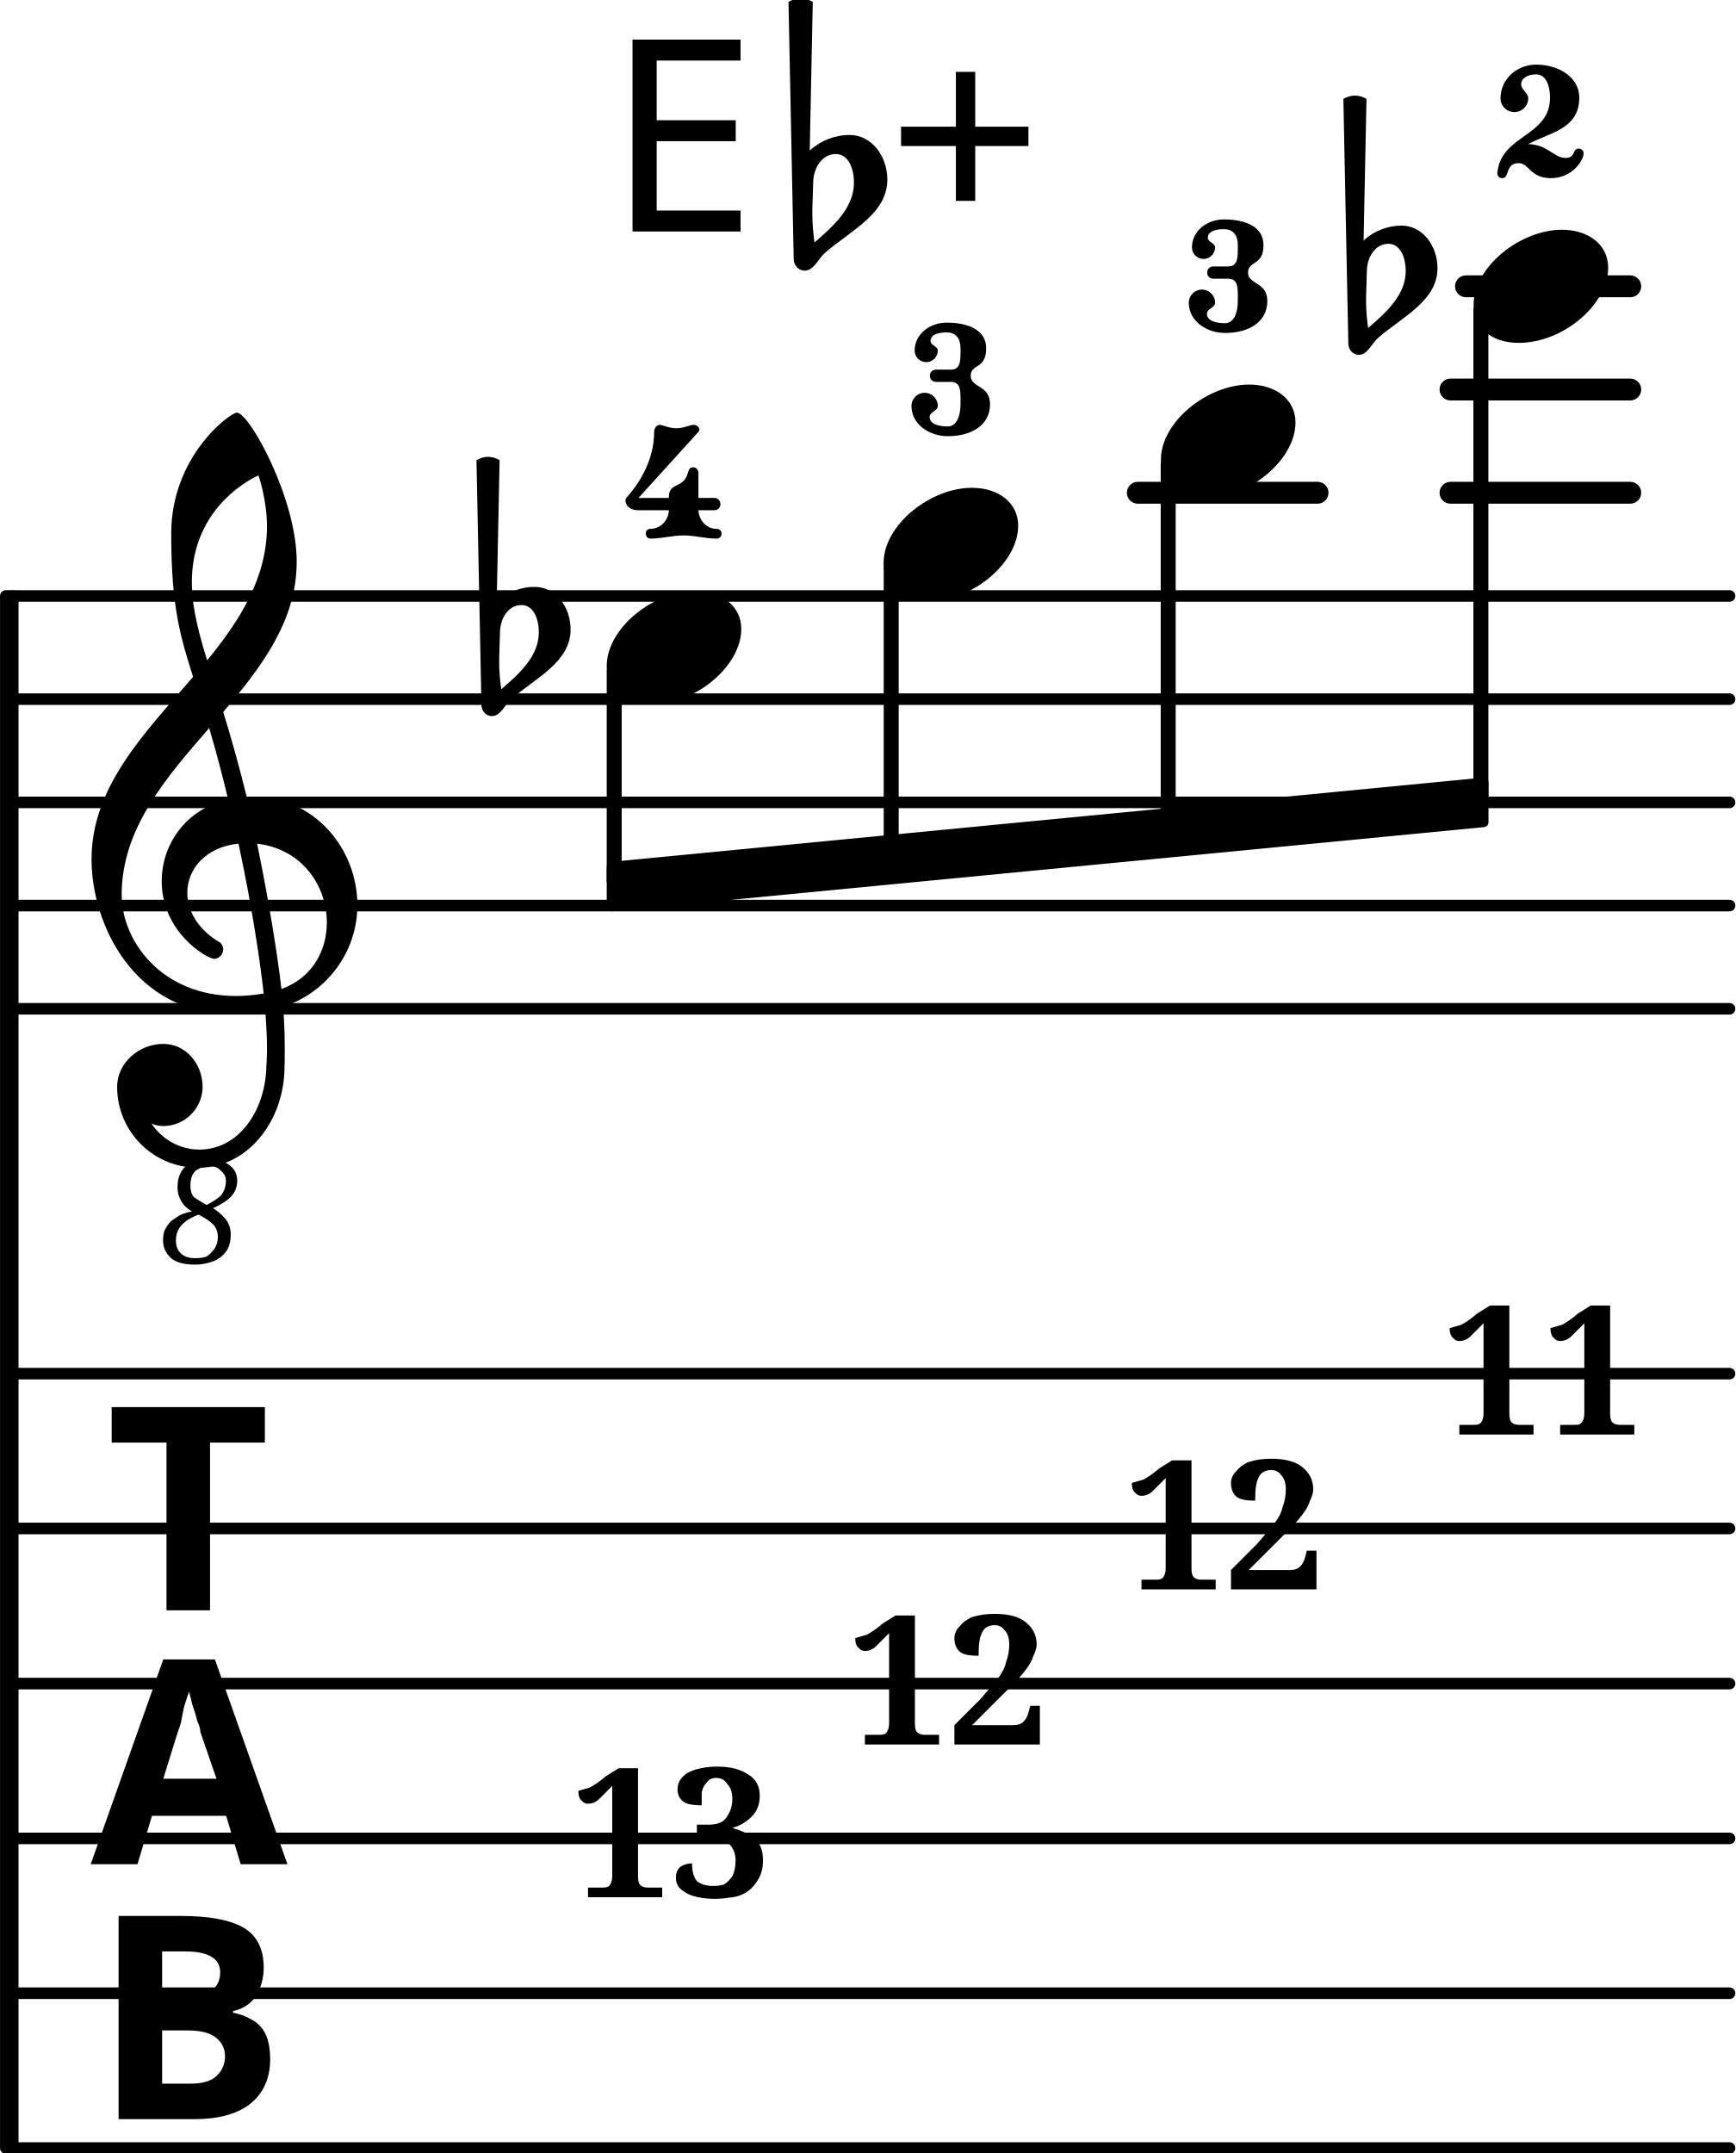
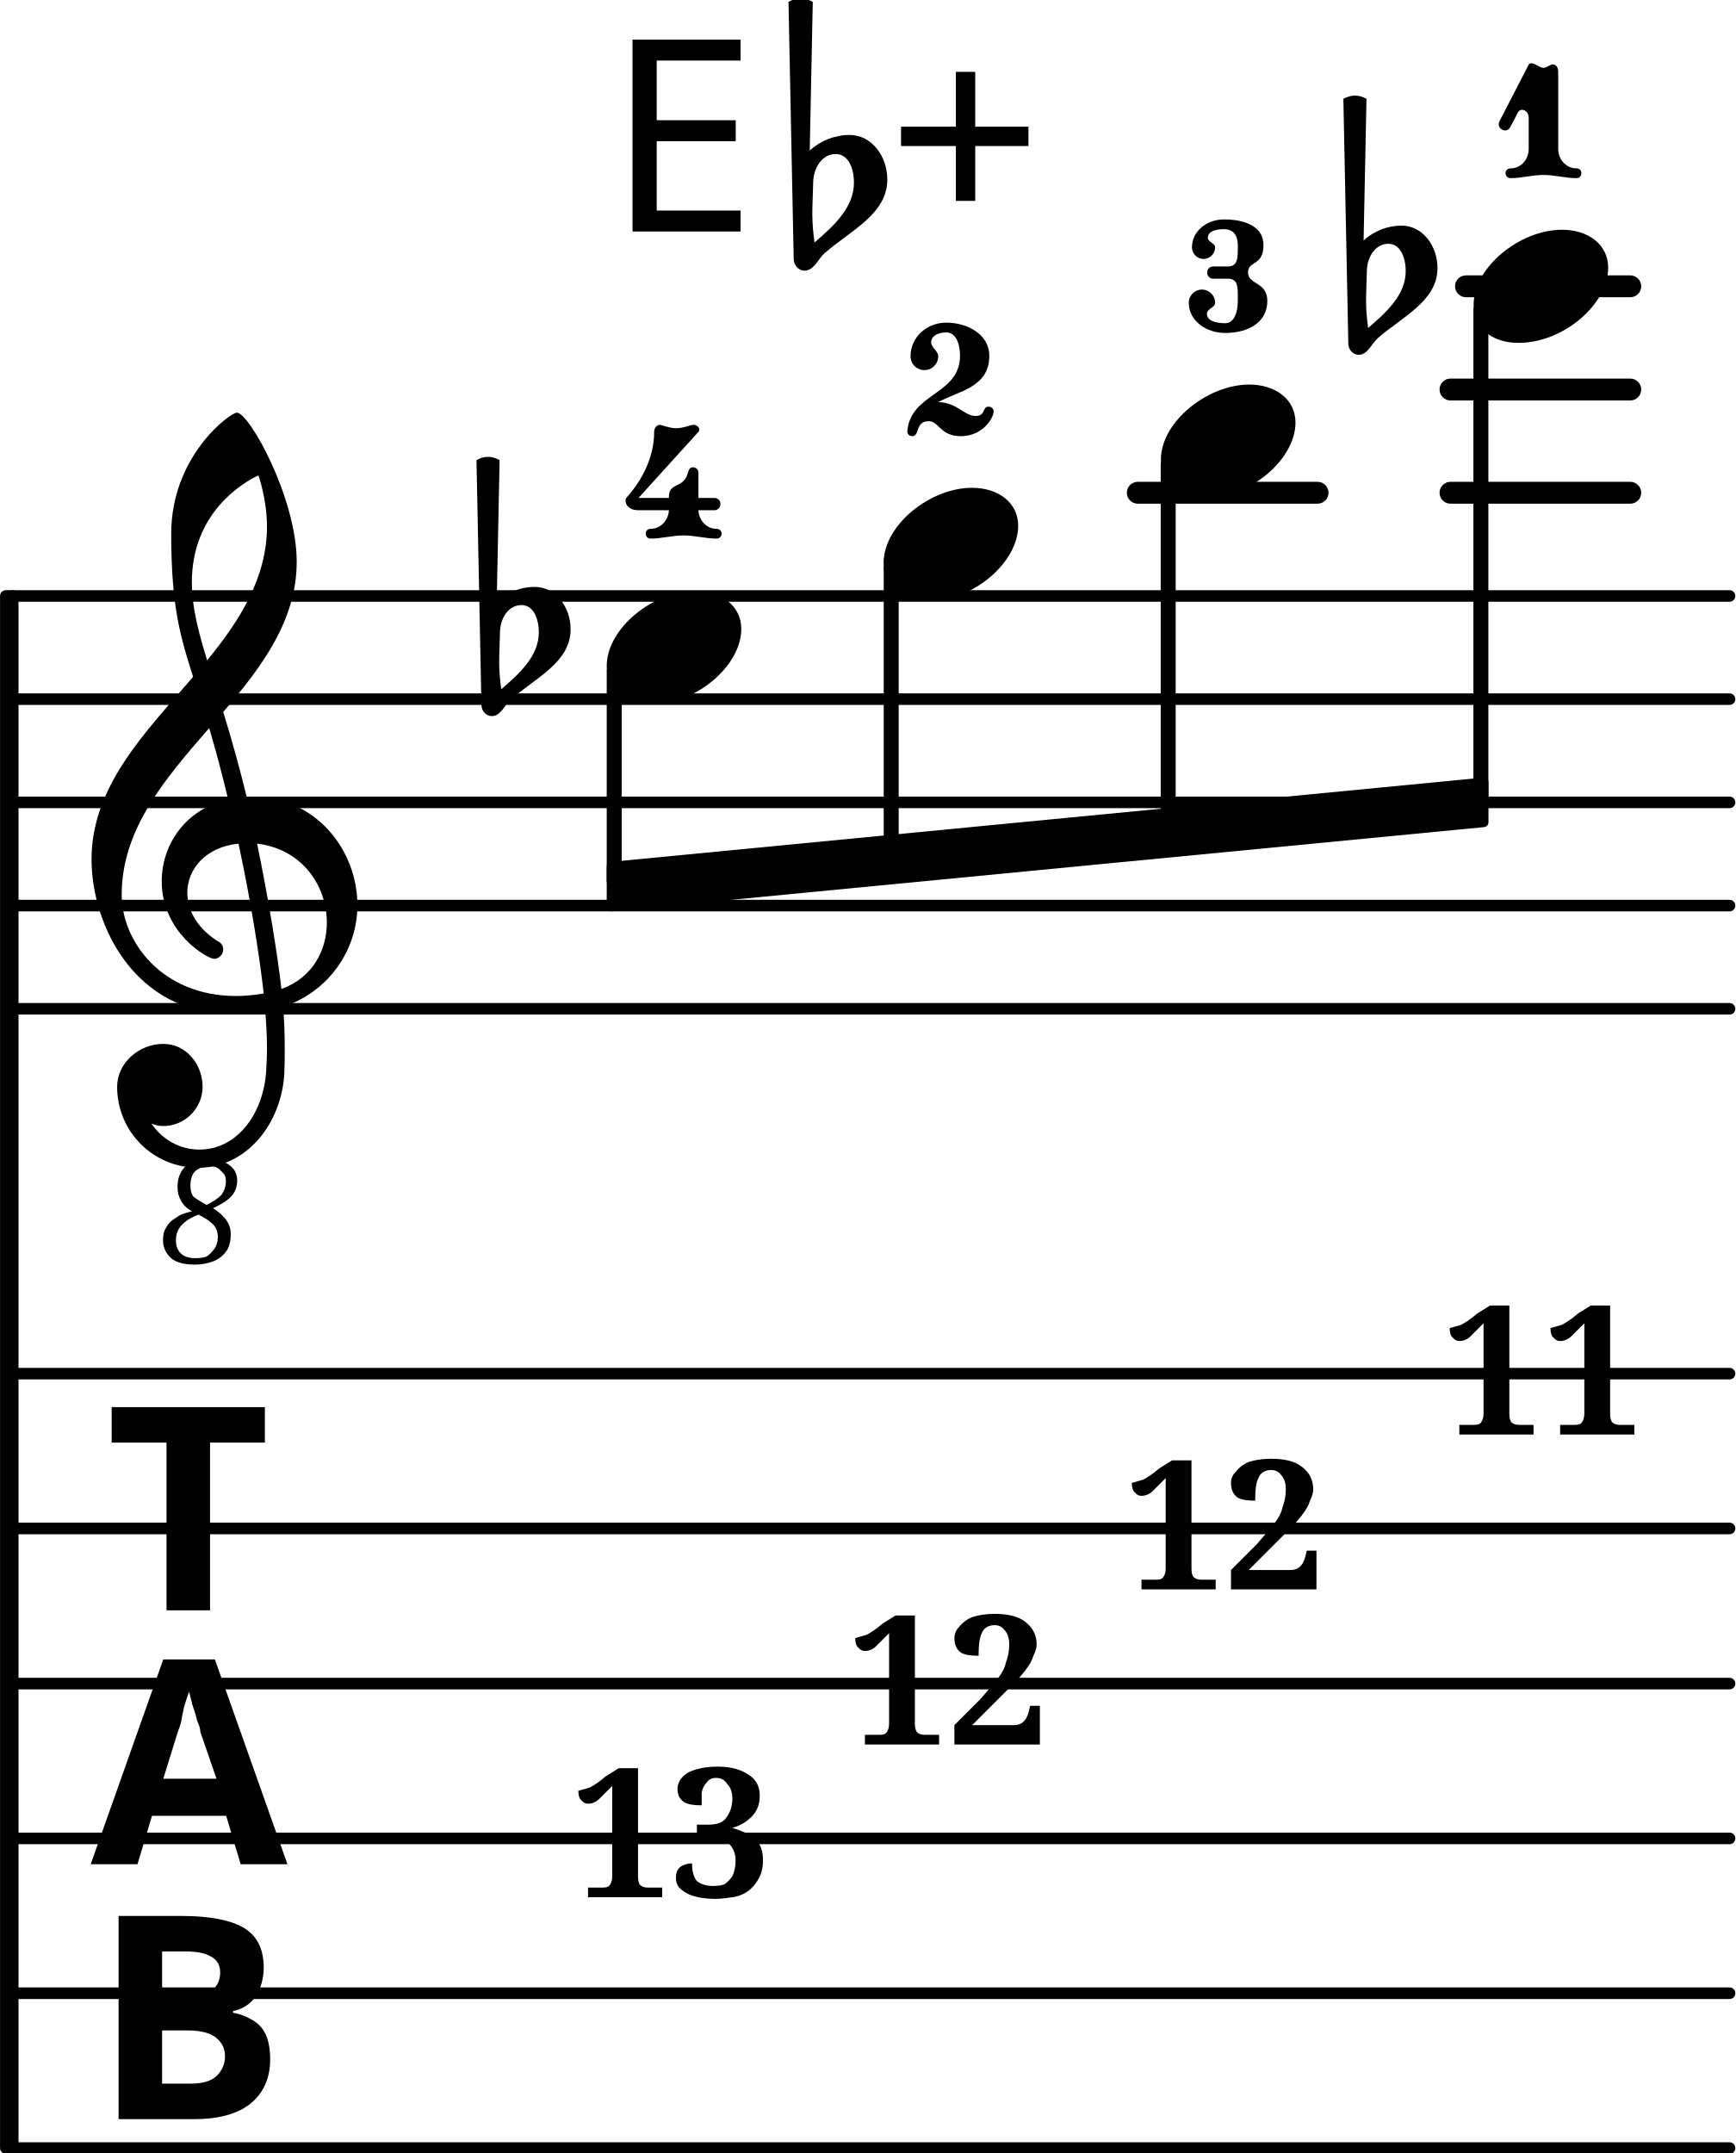
<svg xmlns="http://www.w3.org/2000/svg" preserveAspectRatio="xMidYMid meet" viewBox="-0.079 -5.532 16.82 20.86">
  <g transform="translate(0, -2.758)">
    <rect x="14.02" y="-0.106" width="1.804" height="0.212" ry="0.106" fill="currentColor" />
  </g>
  <g transform="translate(0, -1.758)">
    <rect x="13.87" y="-0.106" width="1.954" height="0.212" ry="0.106" fill="currentColor" />
  </g>
  <g transform="translate(0, -0.7578)">
    <rect x="13.87" y="-0.106" width="1.954" height="0.212" ry="0.106" fill="currentColor" />
  </g>
  <g transform="translate(0, -0.7578)">
    <rect x="10.84" y="-0.106" width="1.954" height="0.212" ry="0.106" fill="currentColor" />
  </g>
  <g transform="translate(0, 4.242)">
    <line stroke-linejoin="round" stroke-linecap="round" stroke-width="0.112" stroke="currentColor" x1="0.056" y1="0" x2="16.68" y2="0" />
  </g>
  <g transform="translate(0, 3.242)">
    <line stroke-linejoin="round" stroke-linecap="round" stroke-width="0.112" stroke="currentColor" x1="0.056" y1="0" x2="16.68" y2="0" />
  </g>
  <g transform="translate(0, 2.242)">
    <line stroke-linejoin="round" stroke-linecap="round" stroke-width="0.112" stroke="currentColor" x1="0.056" y1="0" x2="16.68" y2="0" />
  </g>
  <g transform="translate(0, 1.242)">
    <line stroke-linejoin="round" stroke-linecap="round" stroke-width="0.112" stroke="currentColor" x1="0.056" y1="0" x2="16.68" y2="0" />
  </g>
  <g transform="translate(0, 0.2422)">
    <line stroke-linejoin="round" stroke-linecap="round" stroke-width="0.112" stroke="currentColor" x1="0.056" y1="0" x2="16.68" y2="0" />
  </g>
  <g transform="translate(0, 15.28)">
    <line stroke-linejoin="round" stroke-linecap="round" stroke-width="0.112" stroke="currentColor" x1="0.056" y1="0" x2="16.68" y2="0" />
  </g>
  <g transform="translate(0, 13.78)">
    <line stroke-linejoin="round" stroke-linecap="round" stroke-width="0.112" stroke="currentColor" x1="0.056" y1="0" x2="16.68" y2="0" />
  </g>
  <g transform="translate(0, 12.28)">
    <line stroke-linejoin="round" stroke-linecap="round" stroke-width="0.112" stroke="currentColor" x1="0.056" y1="0" x2="16.68" y2="0" />
  </g>
  <g transform="translate(0, 10.78)">
    <line stroke-linejoin="round" stroke-linecap="round" stroke-width="0.112" stroke="currentColor" x1="0.056" y1="0" x2="16.68" y2="0" />
  </g>
  <g transform="translate(0, 9.277)">
    <line stroke-linejoin="round" stroke-linecap="round" stroke-width="0.112" stroke="currentColor" x1="0.056" y1="0" x2="16.68" y2="0" />
  </g>
  <g transform="translate(0, 7.777)">
    <line stroke-linejoin="round" stroke-linecap="round" stroke-width="0.112" stroke="currentColor" x1="0.056" y1="0" x2="16.68" y2="0" />
  </g>
  <g transform="translate(5.8, 3.058)">
    <polygon stroke-linejoin="round" stroke-linecap="round" stroke-width="0.094" fill="currentColor" stroke="currentColor" points="8.497 -1.009 8.497 -0.623 0.047 0.193 0.047 -0.193" />
  </g>
  <g transform="translate(5.8, -3.289)">
    <text font-family="sans" font-size="2.616" text-anchor="start" fill="currentColor">
      <tspan>E</tspan>
    </text>
  </g>
  <g transform="translate(7.679, -3.607)">
    <path transform="scale(0.0042, -0.0042)" d="M29 39l-2 -64v-11c0 -22 2 -43 5 -65c44 38 91 80 91 138c0 33 -13 66 -42 66c-31 0 -51 -31 -52 -64zM-28 454c9 5 18 8 28 8s19 -3 28 -8l-7 -343c25 23 58 36 92 36c51 0 87 -49 87 -103c0 -79 -84 -117 -144 -169c-16 -14 -25 -41 -47 -41c-14 0 -25 13 -25 27z" fill="currentColor" />
  </g>
  <g transform="translate(8.527, -3.289)">
    <text font-family="sans" font-size="2.616" text-anchor="start" fill="currentColor">
      <tspan>+</tspan>
    </text>
  </g>
  <g transform="translate(5.8, 0.7422)">
    <path transform="scale(0.004, -0.004)" d="M0 -45c0 92 113 182 214 182c64 0 112 -36 112 -92c0 -88 -108 -182 -217 -182c-68 0 -109 39 -109 92z" fill="currentColor" />
  </g>
  <g transform="translate(5.989, -0.3136)">
    <path transform="scale(0.0022, -0.0022)" d="M148 501c10 0 41 -15 72 -15c32 0 63 15 76 15c15 0 26 -11 26 -21c0 -4 -1 -7 -4 -10l-264 -291h134v4c0 60 50 41 75 85c7 11 8 24 14 36c3 7 10 10 17 10c11 0 24 -8 24 -25v-110h70c18 0 27 -14 27 -27s-9 -27 -27 -27h-70c2 -45 36 -82 80 -82c14 0 22 -10 22 -21 s-8 -22 -22 -22c-49 0 -96 14 -145 14s-97 -14 -146 -14c-14 0 -21 11 -21 22s7 21 21 21c44 0 79 37 81 82h-134c-43 0 -57 25 -57 42c0 5 1 10 3 12c73 81 123 182 123 291c0 17 11 31 25 31z" fill="currentColor" />
  </g>
  <g transform="translate(0.8, 3.242)">
    <path transform="scale(0.004, -0.004)" d="M265 -635h-5c-108 0 -196 87 -196 196c0 58 53 104 112 104c54 0 95 -48 95 -104c0 -52 -43 -95 -95 -95c-10 0 -20 2 -29 6c26 -38 68 -63 116 -63h3zM403 150c28 -135 50 -272 59 -352c75 27 110 93 110 161c0 88 -59 178 -169 191zM75 26c0 -112 97 -245 277 -245 c21 0 43 2 67 6c-7 65 -27 206 -61 363c-79 -8 -124 -61 -124 -119c0 -43 25 -89 80 -121c5 -5 7 -11 7 -16c0 -12 -10 -23 -22 -23c-16 0 -127 63 -127 188c0 89 58 175 161 198c-14 58 -29 116 -46 173c-106 -122 -212 -244 -212 -404zM354 1194c30 0 145 -207 145 -361 c0 -143 -85 -255 -178 -364c21 -68 40 -137 57 -206c4 0 8 1 12 1c156 0 256 -130 256 -263c0 -113 -74 -212 -180 -246c3 -34 4 -68 4 -102c0 -20 0 -40 -1 -60c-7 -120 -89 -225 -204 -228l1 44c93 2 153 92 159 190c1 19 2 37 2 56c0 30 -2 60 -4 90 c-28 -5 -54 -8 -79 -8c-240 0 -342 219 -342 375c0 177 130 307 246 442c-31 98 -53 170 -53 347c0 188 143 293 159 293zM427 919c0 62 -20 123 -21 123c-40 -19 -161 -92 -161 -259c0 -42 7 -93 37 -189c78 95 145 199 145 325z" fill="currentColor" />
  </g>
  <g transform="translate(1.485, 6.705)">
    <text font-family="serif" font-style="italic" font-size="1.386" text-anchor="start" fill="currentColor">
      <tspan>8</tspan>
    </text>
  </g>
  <g transform="translate(5.447, 12.85)">
    <text font-family="serif" font-weight="bold" font-size="1.746" text-anchor="start" fill="currentColor">
      <tspan>13</tspan>
    </text>
  </g>
  <g transform="translate(0.9406, 10.07)">
    <text font-family="sans" font-weight="bold" font-size="2.772" text-anchor="start" fill="currentColor">
      <tspan>T</tspan>
    </text>
  </g>
  <g transform="translate(0.8, 12.53)">
    <text font-family="sans" font-weight="bold" font-size="2.772" text-anchor="start" fill="currentColor">
      <tspan>A</tspan>
    </text>
  </g>
  <g transform="translate(0.8201, 15)">
    <text font-family="sans" font-weight="bold" font-size="2.772" text-anchor="start" fill="currentColor">
      <tspan>B</tspan>
    </text>
  </g>
  <g transform="translate(5.872, 2.242)">
    <rect x="-0.072" y="-1.321" width="0.145" height="2.13" ry="0.047" fill="currentColor" />
  </g>
  <g transform="translate(4.65, 0.7422)">
    <path transform="scale(0.004, -0.004)" d="M29 39l-2 -64v-11c0 -22 2 -43 5 -65c44 38 91 80 91 138c0 33 -13 66 -42 66c-31 0 -51 -31 -52 -64zM-28 454c9 5 18 8 28 8s19 -3 28 -8l-7 -343c25 23 58 36 92 36c51 0 87 -49 87 -103c0 -79 -84 -117 -144 -169c-16 -14 -25 -41 -47 -41c-14 0 -25 13 -25 27z" fill="currentColor" />
  </g>
  <g transform="translate(8.483, -0.2578)">
    <path transform="scale(0.004, -0.004)" d="M0 -45c0 92 113 182 214 182c64 0 112 -36 112 -92c0 -88 -108 -182 -217 -182c-68 0 -109 39 -109 92z" fill="currentColor" />
  </g>
-   <g transform="translate(8.753, -1.306)">
-     <path transform="scale(0.0022, -0.0022)" d="M261 266c0 -54 85 -40 85 -125c0 -94 -83 -141 -186 -141c-84 0 -160 54 -160 133c0 32 26 58 58 58s58 -26 58 -58c0 -22 -36 -26 -36 -48c0 -33 42 -42 80 -42c41 0 56 50 56 98v21c0 44 -2 77 -43 77h-65c-18 0 -27 14 -27 27s9 27 27 27h65c42 0 43 36 43 83v11 c0 43 -20 70 -61 70c-34 0 -71 -8 -71 -38c0 -19 32 -23 32 -42c0 -28 -23 -51 -51 -51s-51 23 -51 51c0 72 66 123 141 123c93 0 174 -31 174 -113c0 -94 -68 -67 -68 -121z" fill="currentColor" />
+   <g transform="translate(8.713, -1.306)">
+     <path transform="scale(0.0022, -0.0022)" d="M94 66c-60 0 -39 -66 -72 -66c-11 0 -22 7 -22 21v2c15 169 232 158 232 332c0 50 -17 102 -61 102c-33 0 -66 -14 -66 -44c0 -24 31 -37 31 -61c0 -34 -27 -61 -61 -61s-61 27 -61 61c0 84 72 148 157 148c98 0 190 -55 190 -145c0 -140 -131 -154 -225 -205 c85 -2 113 -61 165 -61c45 0 28 41 57 41c11 0 22 -8 22 -21c0 -29 -48 -109 -144 -109c-92 0 -96 66 -142 66z" fill="currentColor" />
  </g>
  <g transform="translate(8.13, 11.37)">
    <text font-family="serif" font-weight="bold" font-size="1.746" text-anchor="start" fill="currentColor">
      <tspan>12</tspan>
    </text>
  </g>
  <g transform="translate(8.556, 2.242)">
    <rect x="-0.072" y="-2.321" width="0.145" height="2.873" ry="0.047" fill="currentColor" />
  </g>
  <g transform="translate(11.17, -1.258)">
    <path transform="scale(0.004, -0.004)" d="M0 -45c0 92 113 182 214 182c64 0 112 -36 112 -92c0 -88 -108 -182 -217 -182c-68 0 -109 39 -109 92z" fill="currentColor" />
  </g>
  <g transform="translate(11.44, -2.306)">
    <path transform="scale(0.0022, -0.0022)" d="M261 266c0 -54 85 -40 85 -125c0 -94 -83 -141 -186 -141c-84 0 -160 54 -160 133c0 32 26 58 58 58s58 -26 58 -58c0 -22 -36 -26 -36 -48c0 -33 42 -42 80 -42c41 0 56 50 56 98v21c0 44 -2 77 -43 77h-65c-18 0 -27 14 -27 27s9 27 27 27h65c42 0 43 36 43 83v11 c0 43 -20 70 -61 70c-34 0 -71 -8 -71 -38c0 -19 32 -23 32 -42c0 -28 -23 -51 -51 -51s-51 23 -51 51c0 72 66 123 141 123c93 0 174 -31 174 -113c0 -94 -68 -67 -68 -121z" fill="currentColor" />
  </g>
  <g transform="translate(10.81, 9.867)">
    <text font-family="serif" font-weight="bold" font-size="1.746" text-anchor="start" fill="currentColor">
      <tspan>12</tspan>
    </text>
  </g>
  <g transform="translate(11.24, 2.242)">
    <rect x="-0.072" y="-3.321" width="0.145" height="3.617" ry="0.047" fill="currentColor" />
  </g>
  <g transform="translate(14.2, -2.758)">
    <path transform="scale(0.004, -0.004)" d="M0 -45c0 92 113 182 214 182c64 0 112 -36 112 -92c0 -88 -108 -182 -217 -182c-68 0 -109 39 -109 92z" fill="currentColor" />
  </g>
-   <g transform="translate(14.43, -3.806)">
-     <path transform="scale(0.0022, -0.0022)" d="M94 66c-60 0 -39 -66 -72 -66c-11 0 -22 7 -22 21v2c15 169 232 158 232 332c0 50 -17 102 -61 102c-33 0 -66 -14 -66 -44c0 -24 31 -37 31 -61c0 -34 -27 -61 -61 -61s-61 27 -61 61c0 84 72 148 157 148c98 0 190 -55 190 -145c0 -140 -131 -154 -225 -205 c85 -2 113 -61 165 -61c45 0 28 41 57 41c11 0 22 -8 22 -21c0 -29 -48 -109 -144 -109c-92 0 -96 66 -142 66z" fill="currentColor" />
+   <g transform="translate(14.45, -3.806)">
+     <path transform="scale(0.0022, -0.0022)" d="M194 486c16 0 29 15 41 15c13 0 24 -13 24 -31v-341c0 -47 35 -86 81 -86c14 0 21 -10 21 -21s-7 -22 -21 -22c-49 0 -97 14 -146 14s-96 -14 -145 -14c-14 0 -22 11 -22 22s8 21 22 21c46 0 80 39 80 86v137c0 23 -16 35 -30 35c-7 0 -13 -4 -17 -11l-34 -65 c-5 -10 -14 -15 -23 -15c-14 0 -28 12 -28 27c0 4 1 8 3 13l129 250c2 4 7 6 11 6c18 0 37 -20 54 -20z" fill="currentColor" />
  </g>
  <g transform="translate(13.89, 8.367)">
    <text font-family="serif" font-weight="bold" font-size="1.746" text-anchor="start" fill="currentColor">
      <tspan>11</tspan>
    </text>
  </g>
  <g transform="translate(14.27, 2.242)">
    <rect x="-0.072" y="-4.821" width="0.145" height="4.828" ry="0.047" fill="currentColor" />
  </g>
  <g transform="translate(13.05, -2.758)">
    <path transform="scale(0.004, -0.004)" d="M29 39l-2 -64v-11c0 -22 2 -43 5 -65c44 38 91 80 91 138c0 33 -13 66 -42 66c-31 0 -51 -31 -52 -64zM-28 454c9 5 18 8 28 8s19 -3 28 -8l-7 -343c25 23 58 36 92 36c51 0 87 -49 87 -103c0 -79 -84 -117 -144 -169c-16 -14 -25 -41 -47 -41c-14 0 -25 13 -25 27z" fill="currentColor" />
  </g>
  <g transform="translate(-0.0786, 7.759)">
    <rect x="0" y="-7.573" width="0.179" height="15.15" ry="0.056" fill="currentColor" />
  </g>
</svg>
